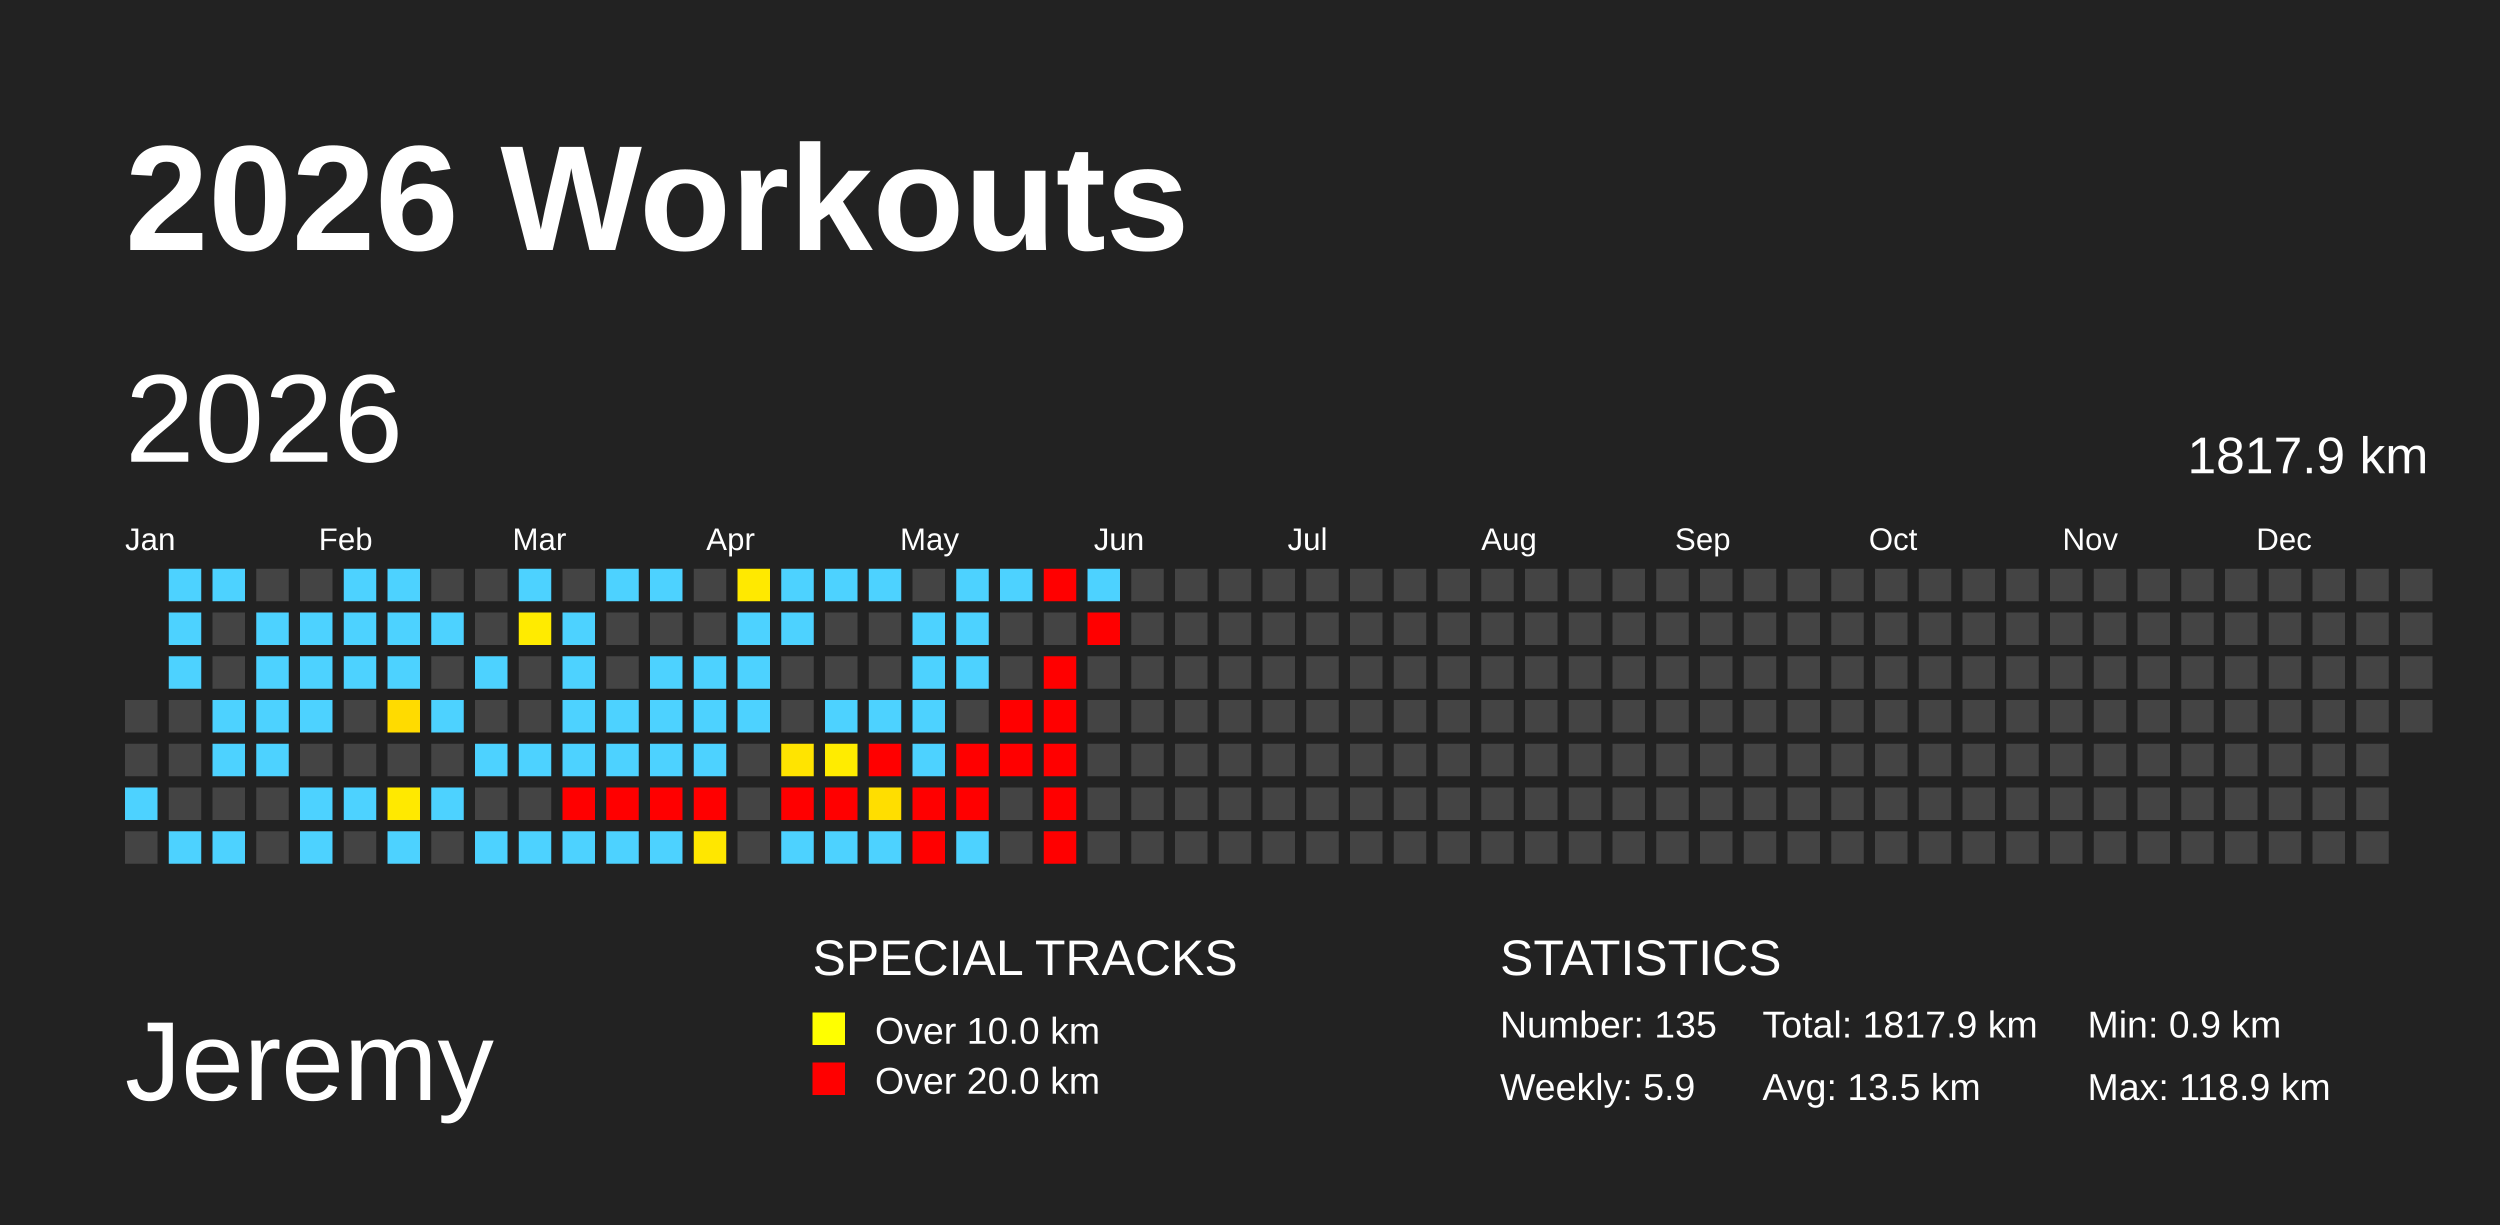
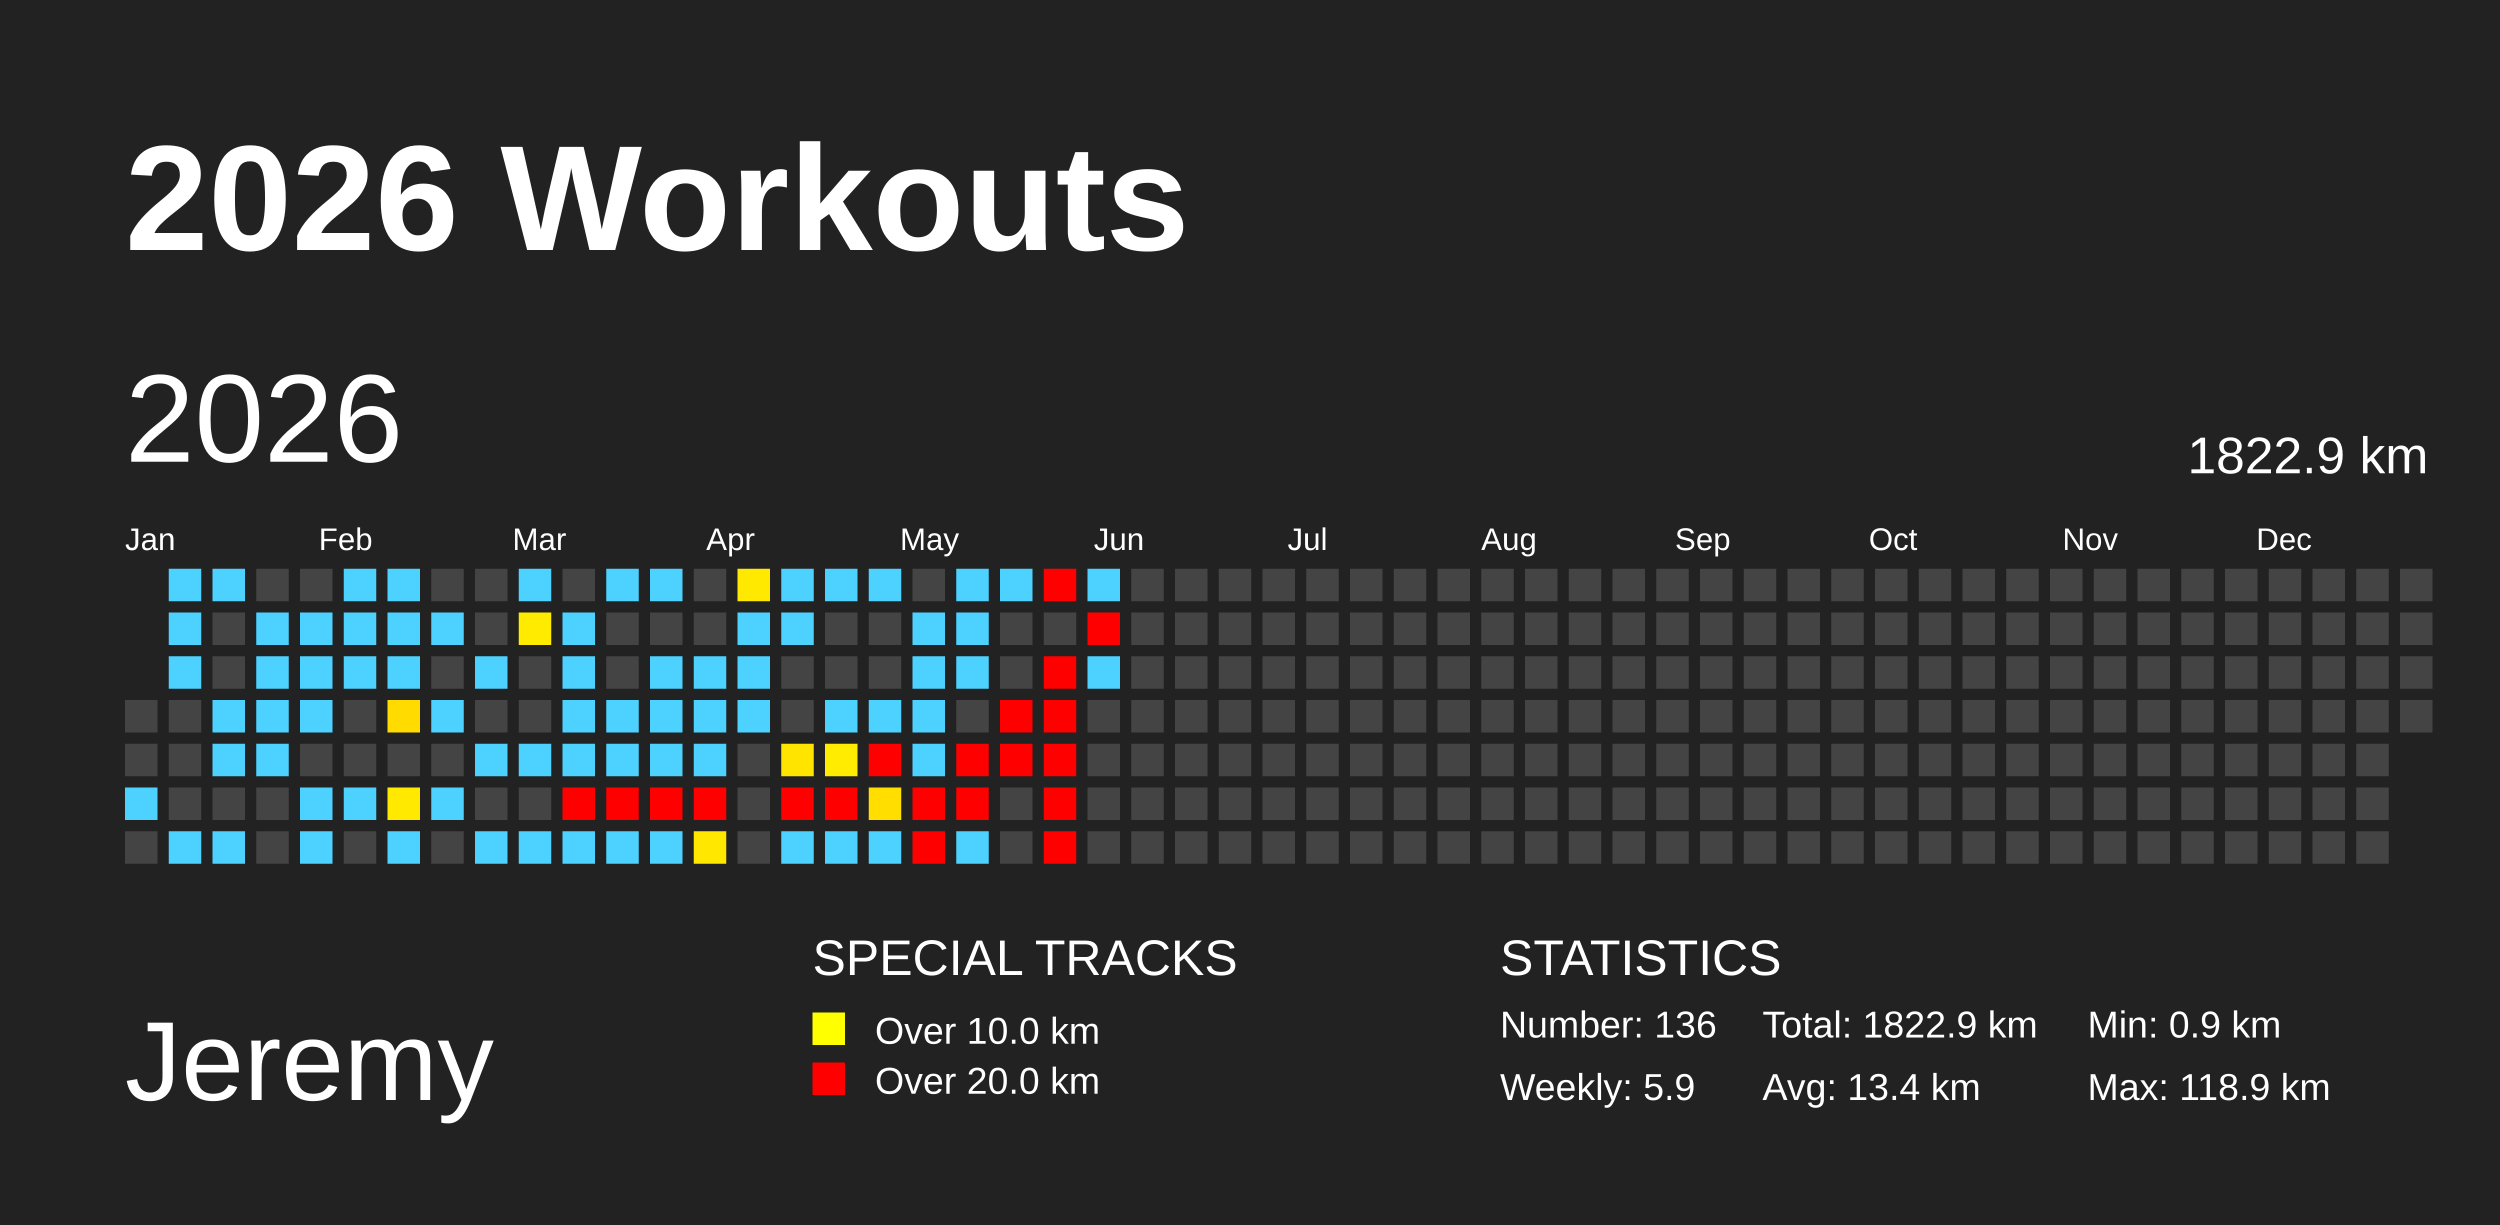
<svg xmlns="http://www.w3.org/2000/svg" baseProfile="full" height="98mm" version="1.1" viewBox="0,0,200,98" width="200mm">
  <defs />
  <rect fill="#222222" height="98" width="200" x="0" y="0" />
  <text fill="#FFFFFF" style="font-size:12px; font-family:Arial; font-weight:bold;" x="10" y="20">2026 Workouts</text>
  <text fill="#FFFFFF" style="font-size:9px; font-family:Arial" x="10" y="88">Jeremy</text>
  <text fill="#FFFFFF" style="font-size:4px; font-family:Arial" x="65" y="78">SPECIAL TRACKS</text>
  <rect fill="yellow" height="2.6" width="2.6" x="65" y="81" />
  <text fill="#FFFFFF" style="font-size:3px; font-family:Arial" x="70" y="83.5">Over 10.0 km</text>
  <rect fill="red" height="2.6" width="2.6" x="65" y="85" />
  <text fill="#FFFFFF" style="font-size:3px; font-family:Arial" x="70" y="87.5">Over 20.0 km</text>
  <text fill="#FFFFFF" style="font-size:4px; font-family:Arial" x="120" y="78">STATISTICS</text>
-   <text fill="#FFFFFF" style="font-size:3px; font-family:Arial" x="120" y="83">Number: 135</text>
+   <text fill="#FFFFFF" style="font-size:3px; font-family:Arial" x="120" y="83">Number: 136</text>
  <text fill="#FFFFFF" style="font-size:3px; font-family:Arial" x="120" y="88">Weekly: 5.9</text>
-   <text fill="#FFFFFF" style="font-size:3px; font-family:Arial" x="141" y="83">Total: 1817.9 km</text>
-   <text fill="#FFFFFF" style="font-size:3px; font-family:Arial" x="141" y="88">Avg: 13.5 km</text>
+   <text fill="#FFFFFF" style="font-size:3px; font-family:Arial" x="141" y="83">Total: 1822.9 km</text>
+   <text fill="#FFFFFF" style="font-size:3px; font-family:Arial" x="141" y="88">Avg: 13.4 km</text>
  <text fill="#FFFFFF" style="font-size:3px; font-family:Arial" x="167" y="83">Min: 0.9 km</text>
  <text fill="#FFFFFF" style="font-size:3px; font-family:Arial" x="167" y="88">Max: 118.9 km</text>
  <text dominant-baseline="hanging" fill="#FFFFFF" style="font-size:10.0px; font-family:Arial;" x="10" y="30">2026</text>
-   <text dominant-baseline="hanging" fill="#FFFFFF" style="font-size:4.125px; font-family:Arial;" x="175" y="35">1817.9 km</text>
+   <text dominant-baseline="hanging" fill="#FFFFFF" style="font-size:4.125px; font-family:Arial;" x="175" y="35">1822.9 km</text>
  <text fill="#FFFFFF" style="font-size:2.5px; font-family:Arial" x="10.0" y="44">Jan</text>
  <text fill="#FFFFFF" style="font-size:2.5px; font-family:Arial" x="25.5" y="44">Feb</text>
  <text fill="#FFFFFF" style="font-size:2.5px; font-family:Arial" x="41.0" y="44">Mar</text>
  <text fill="#FFFFFF" style="font-size:2.5px; font-family:Arial" x="56.5" y="44">Apr</text>
  <text fill="#FFFFFF" style="font-size:2.5px; font-family:Arial" x="72.0" y="44">May</text>
  <text fill="#FFFFFF" style="font-size:2.5px; font-family:Arial" x="87.5" y="44">Jun</text>
  <text fill="#FFFFFF" style="font-size:2.5px; font-family:Arial" x="103.0" y="44">Jul</text>
  <text fill="#FFFFFF" style="font-size:2.5px; font-family:Arial" x="118.5" y="44">Aug</text>
  <text fill="#FFFFFF" style="font-size:2.5px; font-family:Arial" x="134.0" y="44">Sep</text>
  <text fill="#FFFFFF" style="font-size:2.5px; font-family:Arial" x="149.5" y="44">Oct</text>
  <text fill="#FFFFFF" style="font-size:2.5px; font-family:Arial" x="165.0" y="44">Nov</text>
  <text fill="#FFFFFF" style="font-size:2.5px; font-family:Arial" x="180.5" y="44">Dec</text>
  <rect fill="#444444" height="2.6" width="2.6" x="10.0" y="56.0" />
  <rect fill="#444444" height="2.6" width="2.6" x="10.0" y="59.5" />
  <rect fill="#4dd2ff" height="2.6" width="2.6" x="10.0" y="63.0" />
  <rect fill="#444444" height="2.6" width="2.6" x="10.0" y="66.5" />
  <rect fill="#4dd2ff" height="2.6" width="2.6" x="13.5" y="45.5" />
  <rect fill="#4dd2ff" height="2.6" width="2.6" x="13.5" y="49.0" />
  <rect fill="#4dd2ff" height="2.6" width="2.6" x="13.5" y="52.5" />
  <rect fill="#444444" height="2.6" width="2.6" x="13.5" y="56.0" />
  <rect fill="#444444" height="2.6" width="2.6" x="13.5" y="59.5" />
  <rect fill="#444444" height="2.6" width="2.6" x="13.5" y="63.0" />
  <rect fill="#4dd2ff" height="2.6" width="2.6" x="13.5" y="66.5" />
  <rect fill="#4dd2ff" height="2.6" width="2.6" x="17.0" y="45.5" />
  <rect fill="#444444" height="2.6" width="2.6" x="17.0" y="49.0" />
  <rect fill="#444444" height="2.6" width="2.6" x="17.0" y="52.5" />
  <rect fill="#4dd2ff" height="2.6" width="2.6" x="17.0" y="56.0" />
  <rect fill="#4dd2ff" height="2.6" width="2.6" x="17.0" y="59.5" />
  <rect fill="#444444" height="2.6" width="2.6" x="17.0" y="63.0" />
  <rect fill="#4dd2ff" height="2.6" width="2.6" x="17.0" y="66.5" />
  <rect fill="#444444" height="2.6" width="2.6" x="20.5" y="45.5" />
  <rect fill="#4dd2ff" height="2.6" width="2.6" x="20.5" y="49.0" />
  <rect fill="#4dd2ff" height="2.6" width="2.6" x="20.5" y="52.5" />
  <rect fill="#4dd2ff" height="2.6" width="2.6" x="20.5" y="56.0" />
  <rect fill="#4dd2ff" height="2.6" width="2.6" x="20.5" y="59.5" />
  <rect fill="#444444" height="2.6" width="2.6" x="20.5" y="63.0" />
  <rect fill="#444444" height="2.6" width="2.6" x="20.5" y="66.5" />
  <rect fill="#444444" height="2.6" width="2.6" x="24.0" y="45.5" />
  <rect fill="#4dd2ff" height="2.6" width="2.6" x="24.0" y="49.0" />
  <rect fill="#4dd2ff" height="2.6" width="2.6" x="24.0" y="52.5" />
  <rect fill="#4dd2ff" height="2.6" width="2.6" x="24.0" y="56.0" />
  <rect fill="#444444" height="2.6" width="2.6" x="24.0" y="59.5" />
  <rect fill="#4dd2ff" height="2.6" width="2.6" x="24.0" y="63.0" />
  <rect fill="#4dd2ff" height="2.6" width="2.6" x="24.0" y="66.5" />
  <rect fill="#4dd2ff" height="2.6" width="2.6" x="27.5" y="45.5" />
  <rect fill="#4dd2ff" height="2.6" width="2.6" x="27.5" y="49.0" />
  <rect fill="#4dd2ff" height="2.6" width="2.6" x="27.5" y="52.5" />
  <rect fill="#444444" height="2.6" width="2.6" x="27.5" y="56.0" />
  <rect fill="#444444" height="2.6" width="2.6" x="27.5" y="59.5" />
  <rect fill="#4dd2ff" height="2.6" width="2.6" x="27.5" y="63.0" />
  <rect fill="#444444" height="2.6" width="2.6" x="27.5" y="66.5" />
  <rect fill="#4dd2ff" height="2.6" width="2.6" x="31.0" y="45.5" />
  <rect fill="#4dd2ff" height="2.6" width="2.6" x="31.0" y="49.0" />
  <rect fill="#4dd2ff" height="2.6" width="2.6" x="31.0" y="52.5" />
  <rect fill="#ffdb00" height="2.6" width="2.6" x="31.0" y="56.0" />
  <rect fill="#444444" height="2.6" width="2.6" x="31.0" y="59.5" />
  <rect fill="#ffe900" height="2.6" width="2.6" x="31.0" y="63.0" />
  <rect fill="#4dd2ff" height="2.6" width="2.6" x="31.0" y="66.5" />
  <rect fill="#444444" height="2.6" width="2.6" x="34.5" y="45.5" />
  <rect fill="#4dd2ff" height="2.6" width="2.6" x="34.5" y="49.0" />
  <rect fill="#444444" height="2.6" width="2.6" x="34.5" y="52.5" />
  <rect fill="#4dd2ff" height="2.6" width="2.6" x="34.5" y="56.0" />
  <rect fill="#444444" height="2.6" width="2.6" x="34.5" y="59.5" />
  <rect fill="#4dd2ff" height="2.6" width="2.6" x="34.5" y="63.0" />
  <rect fill="#444444" height="2.6" width="2.6" x="34.5" y="66.5" />
  <rect fill="#444444" height="2.6" width="2.6" x="38.0" y="45.5" />
  <rect fill="#444444" height="2.6" width="2.6" x="38.0" y="49.0" />
  <rect fill="#4dd2ff" height="2.6" width="2.6" x="38.0" y="52.5" />
  <rect fill="#444444" height="2.6" width="2.6" x="38.0" y="56.0" />
  <rect fill="#4dd2ff" height="2.6" width="2.6" x="38.0" y="59.5" />
  <rect fill="#444444" height="2.6" width="2.6" x="38.0" y="63.0" />
  <rect fill="#4dd2ff" height="2.6" width="2.6" x="38.0" y="66.5" />
  <rect fill="#4dd2ff" height="2.6" width="2.6" x="41.5" y="45.5" />
  <rect fill="#ffeb00" height="2.6" width="2.6" x="41.5" y="49.0" />
  <rect fill="#444444" height="2.6" width="2.6" x="41.5" y="52.5" />
  <rect fill="#444444" height="2.6" width="2.6" x="41.5" y="56.0" />
  <rect fill="#4dd2ff" height="2.6" width="2.6" x="41.5" y="59.5" />
  <rect fill="#444444" height="2.6" width="2.6" x="41.5" y="63.0" />
  <rect fill="#4dd2ff" height="2.6" width="2.6" x="41.5" y="66.5" />
  <rect fill="#444444" height="2.6" width="2.6" x="45.0" y="45.5" />
  <rect fill="#4dd2ff" height="2.6" width="2.6" x="45.0" y="49.0" />
  <rect fill="#4dd2ff" height="2.6" width="2.6" x="45.0" y="52.5" />
  <rect fill="#4dd2ff" height="2.6" width="2.6" x="45.0" y="56.0" />
  <rect fill="#4dd2ff" height="2.6" width="2.6" x="45.0" y="59.5" />
  <rect fill="red" height="2.6" width="2.6" x="45.0" y="63.0" />
  <rect fill="#4dd2ff" height="2.6" width="2.6" x="45.0" y="66.5" />
  <rect fill="#4dd2ff" height="2.6" width="2.6" x="48.5" y="45.5" />
  <rect fill="#444444" height="2.6" width="2.6" x="48.5" y="49.0" />
  <rect fill="#444444" height="2.6" width="2.6" x="48.5" y="52.5" />
  <rect fill="#4dd2ff" height="2.6" width="2.6" x="48.5" y="56.0" />
  <rect fill="#4dd2ff" height="2.6" width="2.6" x="48.5" y="59.5" />
  <rect fill="red" height="2.6" width="2.6" x="48.5" y="63.0" />
  <rect fill="#4dd2ff" height="2.6" width="2.6" x="48.5" y="66.5" />
  <rect fill="#4dd2ff" height="2.6" width="2.6" x="52.0" y="45.5" />
  <rect fill="#444444" height="2.6" width="2.6" x="52.0" y="49.0" />
  <rect fill="#4dd2ff" height="2.6" width="2.6" x="52.0" y="52.5" />
  <rect fill="#4dd2ff" height="2.6" width="2.6" x="52.0" y="56.0" />
  <rect fill="#4dd2ff" height="2.6" width="2.6" x="52.0" y="59.5" />
  <rect fill="red" height="2.6" width="2.6" x="52.0" y="63.0" />
  <rect fill="#4dd2ff" height="2.6" width="2.6" x="52.0" y="66.5" />
  <rect fill="#444444" height="2.6" width="2.6" x="55.5" y="45.5" />
  <rect fill="#444444" height="2.6" width="2.6" x="55.5" y="49.0" />
  <rect fill="#4dd2ff" height="2.6" width="2.6" x="55.5" y="52.5" />
  <rect fill="#4dd2ff" height="2.6" width="2.6" x="55.5" y="56.0" />
  <rect fill="#4dd2ff" height="2.6" width="2.6" x="55.5" y="59.5" />
  <rect fill="red" height="2.6" width="2.6" x="55.5" y="63.0" />
  <rect fill="#ffe700" height="2.6" width="2.6" x="55.5" y="66.5" />
  <rect fill="#ffe900" height="2.6" width="2.6" x="59.0" y="45.5" />
  <rect fill="#4dd2ff" height="2.6" width="2.6" x="59.0" y="49.0" />
  <rect fill="#4dd2ff" height="2.6" width="2.6" x="59.0" y="52.5" />
  <rect fill="#4dd2ff" height="2.6" width="2.6" x="59.0" y="56.0" />
  <rect fill="#444444" height="2.6" width="2.6" x="59.0" y="59.5" />
  <rect fill="#444444" height="2.6" width="2.6" x="59.0" y="63.0" />
  <rect fill="#444444" height="2.6" width="2.6" x="59.0" y="66.5" />
  <rect fill="#4dd2ff" height="2.6" width="2.6" x="62.5" y="45.5" />
  <rect fill="#4dd2ff" height="2.6" width="2.6" x="62.5" y="49.0" />
  <rect fill="#444444" height="2.6" width="2.6" x="62.5" y="52.5" />
  <rect fill="#444444" height="2.6" width="2.6" x="62.5" y="56.0" />
  <rect fill="#ffe400" height="2.6" width="2.6" x="62.5" y="59.5" />
  <rect fill="red" height="2.6" width="2.6" x="62.5" y="63.0" />
  <rect fill="#4dd2ff" height="2.6" width="2.6" x="62.5" y="66.5" />
  <rect fill="#4dd2ff" height="2.6" width="2.6" x="66.0" y="45.5" />
  <rect fill="#444444" height="2.6" width="2.6" x="66.0" y="49.0" />
  <rect fill="#444444" height="2.6" width="2.6" x="66.0" y="52.5" />
  <rect fill="#4dd2ff" height="2.6" width="2.6" x="66.0" y="56.0" />
  <rect fill="#ffec00" height="2.6" width="2.6" x="66.0" y="59.5" />
  <rect fill="red" height="2.6" width="2.6" x="66.0" y="63.0" />
  <rect fill="#4dd2ff" height="2.6" width="2.6" x="66.0" y="66.5" />
  <rect fill="#4dd2ff" height="2.6" width="2.6" x="69.5" y="45.5" />
  <rect fill="#444444" height="2.6" width="2.6" x="69.5" y="49.0" />
  <rect fill="#444444" height="2.6" width="2.6" x="69.5" y="52.5" />
  <rect fill="#4dd2ff" height="2.6" width="2.6" x="69.5" y="56.0" />
  <rect fill="red" height="2.6" width="2.6" x="69.5" y="59.5" />
  <rect fill="#ffde00" height="2.6" width="2.6" x="69.5" y="63.0" />
  <rect fill="#4dd2ff" height="2.6" width="2.6" x="69.5" y="66.5" />
  <rect fill="#444444" height="2.6" width="2.6" x="73.0" y="45.5" />
  <rect fill="#4dd2ff" height="2.6" width="2.6" x="73.0" y="49.0" />
  <rect fill="#4dd2ff" height="2.6" width="2.6" x="73.0" y="52.5" />
  <rect fill="#4dd2ff" height="2.6" width="2.6" x="73.0" y="56.0" />
  <rect fill="#4dd2ff" height="2.6" width="2.6" x="73.0" y="59.5" />
  <rect fill="red" height="2.6" width="2.6" x="73.0" y="63.0" />
  <rect fill="red" height="2.6" width="2.6" x="73.0" y="66.5" />
  <rect fill="#4dd2ff" height="2.6" width="2.6" x="76.5" y="45.5" />
  <rect fill="#4dd2ff" height="2.6" width="2.6" x="76.5" y="49.0" />
  <rect fill="#4dd2ff" height="2.6" width="2.6" x="76.5" y="52.5" />
  <rect fill="#444444" height="2.6" width="2.6" x="76.5" y="56.0" />
  <rect fill="red" height="2.6" width="2.6" x="76.5" y="59.5" />
  <rect fill="red" height="2.6" width="2.6" x="76.5" y="63.0" />
  <rect fill="#4dd2ff" height="2.6" width="2.6" x="76.5" y="66.5" />
  <rect fill="#4dd2ff" height="2.6" width="2.6" x="80.0" y="45.5" />
  <rect fill="#444444" height="2.6" width="2.6" x="80.0" y="49.0" />
  <rect fill="#444444" height="2.6" width="2.6" x="80.0" y="52.5" />
  <rect fill="red" height="2.6" width="2.6" x="80.0" y="56.0" />
  <rect fill="red" height="2.6" width="2.6" x="80.0" y="59.5" />
  <rect fill="#444444" height="2.6" width="2.6" x="80.0" y="63.0" />
  <rect fill="#444444" height="2.6" width="2.6" x="80.0" y="66.5" />
  <rect fill="red" height="2.6" width="2.6" x="83.5" y="45.5" />
  <rect fill="#444444" height="2.6" width="2.6" x="83.5" y="49.0" />
  <rect fill="red" height="2.6" width="2.6" x="83.5" y="52.5" />
  <rect fill="red" height="2.6" width="2.6" x="83.5" y="56.0" />
  <rect fill="red" height="2.6" width="2.6" x="83.5" y="59.5" />
  <rect fill="red" height="2.6" width="2.6" x="83.5" y="63.0" />
  <rect fill="red" height="2.6" width="2.6" x="83.5" y="66.5" />
  <rect fill="#4dd2ff" height="2.6" width="2.6" x="87.0" y="45.5" />
  <rect fill="red" height="2.6" width="2.6" x="87.0" y="49.0" />
-   <rect fill="#444444" height="2.6" width="2.6" x="87.0" y="52.5" />
+   <rect fill="#4dd2ff" height="2.6" width="2.6" x="87.0" y="52.5" />
  <rect fill="#444444" height="2.6" width="2.6" x="87.0" y="56.0" />
  <rect fill="#444444" height="2.6" width="2.6" x="87.0" y="59.5" />
  <rect fill="#444444" height="2.6" width="2.6" x="87.0" y="63.0" />
  <rect fill="#444444" height="2.6" width="2.6" x="87.0" y="66.5" />
  <rect fill="#444444" height="2.6" width="2.6" x="90.5" y="45.5" />
  <rect fill="#444444" height="2.6" width="2.6" x="90.5" y="49.0" />
  <rect fill="#444444" height="2.6" width="2.6" x="90.5" y="52.5" />
  <rect fill="#444444" height="2.6" width="2.6" x="90.5" y="56.0" />
  <rect fill="#444444" height="2.6" width="2.6" x="90.5" y="59.5" />
  <rect fill="#444444" height="2.6" width="2.6" x="90.5" y="63.0" />
  <rect fill="#444444" height="2.6" width="2.6" x="90.5" y="66.5" />
  <rect fill="#444444" height="2.6" width="2.6" x="94.0" y="45.5" />
  <rect fill="#444444" height="2.6" width="2.6" x="94.0" y="49.0" />
  <rect fill="#444444" height="2.6" width="2.6" x="94.0" y="52.5" />
  <rect fill="#444444" height="2.6" width="2.6" x="94.0" y="56.0" />
  <rect fill="#444444" height="2.6" width="2.6" x="94.0" y="59.5" />
  <rect fill="#444444" height="2.6" width="2.6" x="94.0" y="63.0" />
  <rect fill="#444444" height="2.6" width="2.6" x="94.0" y="66.5" />
  <rect fill="#444444" height="2.6" width="2.6" x="97.5" y="45.5" />
  <rect fill="#444444" height="2.6" width="2.6" x="97.5" y="49.0" />
  <rect fill="#444444" height="2.6" width="2.6" x="97.5" y="52.5" />
  <rect fill="#444444" height="2.6" width="2.6" x="97.5" y="56.0" />
  <rect fill="#444444" height="2.6" width="2.6" x="97.5" y="59.5" />
  <rect fill="#444444" height="2.6" width="2.6" x="97.5" y="63.0" />
  <rect fill="#444444" height="2.6" width="2.6" x="97.5" y="66.5" />
  <rect fill="#444444" height="2.6" width="2.6" x="101.0" y="45.5" />
  <rect fill="#444444" height="2.6" width="2.6" x="101.0" y="49.0" />
  <rect fill="#444444" height="2.6" width="2.6" x="101.0" y="52.5" />
  <rect fill="#444444" height="2.6" width="2.6" x="101.0" y="56.0" />
  <rect fill="#444444" height="2.6" width="2.6" x="101.0" y="59.5" />
  <rect fill="#444444" height="2.6" width="2.6" x="101.0" y="63.0" />
  <rect fill="#444444" height="2.6" width="2.6" x="101.0" y="66.5" />
  <rect fill="#444444" height="2.6" width="2.6" x="104.5" y="45.5" />
  <rect fill="#444444" height="2.6" width="2.6" x="104.5" y="49.0" />
  <rect fill="#444444" height="2.6" width="2.6" x="104.5" y="52.5" />
  <rect fill="#444444" height="2.6" width="2.6" x="104.5" y="56.0" />
  <rect fill="#444444" height="2.6" width="2.6" x="104.5" y="59.5" />
  <rect fill="#444444" height="2.6" width="2.6" x="104.5" y="63.0" />
  <rect fill="#444444" height="2.6" width="2.6" x="104.5" y="66.5" />
  <rect fill="#444444" height="2.6" width="2.6" x="108.0" y="45.5" />
  <rect fill="#444444" height="2.6" width="2.6" x="108.0" y="49.0" />
  <rect fill="#444444" height="2.6" width="2.6" x="108.0" y="52.5" />
  <rect fill="#444444" height="2.6" width="2.6" x="108.0" y="56.0" />
  <rect fill="#444444" height="2.6" width="2.6" x="108.0" y="59.5" />
  <rect fill="#444444" height="2.6" width="2.6" x="108.0" y="63.0" />
  <rect fill="#444444" height="2.6" width="2.6" x="108.0" y="66.5" />
  <rect fill="#444444" height="2.6" width="2.6" x="111.5" y="45.5" />
  <rect fill="#444444" height="2.6" width="2.6" x="111.5" y="49.0" />
  <rect fill="#444444" height="2.6" width="2.6" x="111.5" y="52.5" />
  <rect fill="#444444" height="2.6" width="2.6" x="111.5" y="56.0" />
  <rect fill="#444444" height="2.6" width="2.6" x="111.5" y="59.5" />
  <rect fill="#444444" height="2.6" width="2.6" x="111.5" y="63.0" />
  <rect fill="#444444" height="2.6" width="2.6" x="111.5" y="66.5" />
  <rect fill="#444444" height="2.6" width="2.6" x="115.0" y="45.5" />
  <rect fill="#444444" height="2.6" width="2.6" x="115.0" y="49.0" />
  <rect fill="#444444" height="2.6" width="2.6" x="115.0" y="52.5" />
  <rect fill="#444444" height="2.6" width="2.6" x="115.0" y="56.0" />
  <rect fill="#444444" height="2.6" width="2.6" x="115.0" y="59.5" />
  <rect fill="#444444" height="2.6" width="2.6" x="115.0" y="63.0" />
  <rect fill="#444444" height="2.6" width="2.6" x="115.0" y="66.5" />
  <rect fill="#444444" height="2.6" width="2.6" x="118.5" y="45.5" />
  <rect fill="#444444" height="2.6" width="2.6" x="118.5" y="49.0" />
  <rect fill="#444444" height="2.6" width="2.6" x="118.5" y="52.5" />
  <rect fill="#444444" height="2.6" width="2.6" x="118.5" y="56.0" />
  <rect fill="#444444" height="2.6" width="2.6" x="118.5" y="59.5" />
  <rect fill="#444444" height="2.6" width="2.6" x="118.5" y="63.0" />
  <rect fill="#444444" height="2.6" width="2.6" x="118.5" y="66.5" />
  <rect fill="#444444" height="2.6" width="2.6" x="122.0" y="45.5" />
  <rect fill="#444444" height="2.6" width="2.6" x="122.0" y="49.0" />
  <rect fill="#444444" height="2.6" width="2.6" x="122.0" y="52.5" />
  <rect fill="#444444" height="2.6" width="2.6" x="122.0" y="56.0" />
  <rect fill="#444444" height="2.6" width="2.6" x="122.0" y="59.5" />
  <rect fill="#444444" height="2.6" width="2.6" x="122.0" y="63.0" />
  <rect fill="#444444" height="2.6" width="2.6" x="122.0" y="66.5" />
  <rect fill="#444444" height="2.6" width="2.6" x="125.5" y="45.5" />
  <rect fill="#444444" height="2.6" width="2.6" x="125.5" y="49.0" />
  <rect fill="#444444" height="2.6" width="2.6" x="125.5" y="52.5" />
  <rect fill="#444444" height="2.6" width="2.6" x="125.5" y="56.0" />
  <rect fill="#444444" height="2.6" width="2.6" x="125.5" y="59.5" />
  <rect fill="#444444" height="2.6" width="2.6" x="125.5" y="63.0" />
  <rect fill="#444444" height="2.6" width="2.6" x="125.5" y="66.5" />
  <rect fill="#444444" height="2.6" width="2.6" x="129.0" y="45.5" />
  <rect fill="#444444" height="2.6" width="2.6" x="129.0" y="49.0" />
  <rect fill="#444444" height="2.6" width="2.6" x="129.0" y="52.5" />
  <rect fill="#444444" height="2.6" width="2.6" x="129.0" y="56.0" />
  <rect fill="#444444" height="2.6" width="2.6" x="129.0" y="59.5" />
  <rect fill="#444444" height="2.6" width="2.6" x="129.0" y="63.0" />
  <rect fill="#444444" height="2.6" width="2.6" x="129.0" y="66.5" />
  <rect fill="#444444" height="2.6" width="2.6" x="132.5" y="45.5" />
  <rect fill="#444444" height="2.6" width="2.6" x="132.5" y="49.0" />
  <rect fill="#444444" height="2.6" width="2.6" x="132.5" y="52.5" />
  <rect fill="#444444" height="2.6" width="2.6" x="132.5" y="56.0" />
  <rect fill="#444444" height="2.6" width="2.6" x="132.5" y="59.5" />
  <rect fill="#444444" height="2.6" width="2.6" x="132.5" y="63.0" />
  <rect fill="#444444" height="2.6" width="2.6" x="132.5" y="66.5" />
  <rect fill="#444444" height="2.6" width="2.6" x="136.0" y="45.5" />
  <rect fill="#444444" height="2.6" width="2.6" x="136.0" y="49.0" />
  <rect fill="#444444" height="2.6" width="2.6" x="136.0" y="52.5" />
  <rect fill="#444444" height="2.6" width="2.6" x="136.0" y="56.0" />
  <rect fill="#444444" height="2.6" width="2.6" x="136.0" y="59.5" />
  <rect fill="#444444" height="2.6" width="2.6" x="136.0" y="63.0" />
  <rect fill="#444444" height="2.6" width="2.6" x="136.0" y="66.5" />
  <rect fill="#444444" height="2.6" width="2.6" x="139.5" y="45.5" />
  <rect fill="#444444" height="2.6" width="2.6" x="139.5" y="49.0" />
  <rect fill="#444444" height="2.6" width="2.6" x="139.5" y="52.5" />
  <rect fill="#444444" height="2.6" width="2.6" x="139.5" y="56.0" />
  <rect fill="#444444" height="2.6" width="2.6" x="139.5" y="59.5" />
  <rect fill="#444444" height="2.6" width="2.6" x="139.5" y="63.0" />
  <rect fill="#444444" height="2.6" width="2.6" x="139.5" y="66.5" />
  <rect fill="#444444" height="2.6" width="2.6" x="143.0" y="45.5" />
  <rect fill="#444444" height="2.6" width="2.6" x="143.0" y="49.0" />
  <rect fill="#444444" height="2.6" width="2.6" x="143.0" y="52.5" />
  <rect fill="#444444" height="2.6" width="2.6" x="143.0" y="56.0" />
  <rect fill="#444444" height="2.6" width="2.6" x="143.0" y="59.5" />
  <rect fill="#444444" height="2.6" width="2.6" x="143.0" y="63.0" />
  <rect fill="#444444" height="2.6" width="2.6" x="143.0" y="66.5" />
  <rect fill="#444444" height="2.6" width="2.6" x="146.5" y="45.5" />
  <rect fill="#444444" height="2.6" width="2.6" x="146.5" y="49.0" />
  <rect fill="#444444" height="2.6" width="2.6" x="146.5" y="52.5" />
  <rect fill="#444444" height="2.6" width="2.6" x="146.5" y="56.0" />
  <rect fill="#444444" height="2.6" width="2.6" x="146.5" y="59.5" />
  <rect fill="#444444" height="2.6" width="2.6" x="146.5" y="63.0" />
  <rect fill="#444444" height="2.6" width="2.6" x="146.5" y="66.5" />
  <rect fill="#444444" height="2.6" width="2.6" x="150.0" y="45.5" />
  <rect fill="#444444" height="2.6" width="2.6" x="150.0" y="49.0" />
  <rect fill="#444444" height="2.6" width="2.6" x="150.0" y="52.5" />
  <rect fill="#444444" height="2.6" width="2.6" x="150.0" y="56.0" />
  <rect fill="#444444" height="2.6" width="2.6" x="150.0" y="59.5" />
  <rect fill="#444444" height="2.6" width="2.6" x="150.0" y="63.0" />
  <rect fill="#444444" height="2.6" width="2.6" x="150.0" y="66.5" />
  <rect fill="#444444" height="2.6" width="2.6" x="153.5" y="45.5" />
  <rect fill="#444444" height="2.6" width="2.6" x="153.5" y="49.0" />
  <rect fill="#444444" height="2.6" width="2.6" x="153.5" y="52.5" />
  <rect fill="#444444" height="2.6" width="2.6" x="153.5" y="56.0" />
  <rect fill="#444444" height="2.6" width="2.6" x="153.5" y="59.5" />
  <rect fill="#444444" height="2.6" width="2.6" x="153.5" y="63.0" />
  <rect fill="#444444" height="2.6" width="2.6" x="153.5" y="66.5" />
  <rect fill="#444444" height="2.6" width="2.6" x="157.0" y="45.5" />
  <rect fill="#444444" height="2.6" width="2.6" x="157.0" y="49.0" />
  <rect fill="#444444" height="2.6" width="2.6" x="157.0" y="52.5" />
  <rect fill="#444444" height="2.6" width="2.6" x="157.0" y="56.0" />
  <rect fill="#444444" height="2.6" width="2.6" x="157.0" y="59.5" />
  <rect fill="#444444" height="2.6" width="2.6" x="157.0" y="63.0" />
  <rect fill="#444444" height="2.6" width="2.6" x="157.0" y="66.5" />
  <rect fill="#444444" height="2.6" width="2.6" x="160.5" y="45.5" />
  <rect fill="#444444" height="2.6" width="2.6" x="160.5" y="49.0" />
  <rect fill="#444444" height="2.6" width="2.6" x="160.5" y="52.5" />
  <rect fill="#444444" height="2.6" width="2.6" x="160.5" y="56.0" />
  <rect fill="#444444" height="2.6" width="2.6" x="160.5" y="59.5" />
  <rect fill="#444444" height="2.6" width="2.6" x="160.5" y="63.0" />
  <rect fill="#444444" height="2.6" width="2.6" x="160.5" y="66.5" />
  <rect fill="#444444" height="2.6" width="2.6" x="164.0" y="45.5" />
  <rect fill="#444444" height="2.6" width="2.6" x="164.0" y="49.0" />
  <rect fill="#444444" height="2.6" width="2.6" x="164.0" y="52.5" />
  <rect fill="#444444" height="2.6" width="2.6" x="164.0" y="56.0" />
  <rect fill="#444444" height="2.6" width="2.6" x="164.0" y="59.5" />
  <rect fill="#444444" height="2.6" width="2.6" x="164.0" y="63.0" />
  <rect fill="#444444" height="2.6" width="2.6" x="164.0" y="66.5" />
  <rect fill="#444444" height="2.6" width="2.6" x="167.5" y="45.5" />
  <rect fill="#444444" height="2.6" width="2.6" x="167.5" y="49.0" />
  <rect fill="#444444" height="2.6" width="2.6" x="167.5" y="52.5" />
  <rect fill="#444444" height="2.6" width="2.6" x="167.5" y="56.0" />
  <rect fill="#444444" height="2.6" width="2.6" x="167.5" y="59.5" />
  <rect fill="#444444" height="2.6" width="2.6" x="167.5" y="63.0" />
  <rect fill="#444444" height="2.6" width="2.6" x="167.5" y="66.5" />
  <rect fill="#444444" height="2.6" width="2.6" x="171.0" y="45.5" />
  <rect fill="#444444" height="2.6" width="2.6" x="171.0" y="49.0" />
  <rect fill="#444444" height="2.6" width="2.6" x="171.0" y="52.5" />
  <rect fill="#444444" height="2.6" width="2.6" x="171.0" y="56.0" />
  <rect fill="#444444" height="2.6" width="2.6" x="171.0" y="59.5" />
  <rect fill="#444444" height="2.6" width="2.6" x="171.0" y="63.0" />
  <rect fill="#444444" height="2.6" width="2.6" x="171.0" y="66.5" />
  <rect fill="#444444" height="2.6" width="2.6" x="174.5" y="45.5" />
  <rect fill="#444444" height="2.6" width="2.6" x="174.5" y="49.0" />
  <rect fill="#444444" height="2.6" width="2.6" x="174.5" y="52.5" />
  <rect fill="#444444" height="2.6" width="2.6" x="174.5" y="56.0" />
  <rect fill="#444444" height="2.6" width="2.6" x="174.5" y="59.5" />
  <rect fill="#444444" height="2.6" width="2.6" x="174.5" y="63.0" />
  <rect fill="#444444" height="2.6" width="2.6" x="174.5" y="66.5" />
  <rect fill="#444444" height="2.6" width="2.6" x="178.0" y="45.5" />
  <rect fill="#444444" height="2.6" width="2.6" x="178.0" y="49.0" />
  <rect fill="#444444" height="2.6" width="2.6" x="178.0" y="52.5" />
  <rect fill="#444444" height="2.6" width="2.6" x="178.0" y="56.0" />
  <rect fill="#444444" height="2.6" width="2.6" x="178.0" y="59.5" />
  <rect fill="#444444" height="2.6" width="2.6" x="178.0" y="63.0" />
  <rect fill="#444444" height="2.6" width="2.6" x="178.0" y="66.5" />
  <rect fill="#444444" height="2.6" width="2.6" x="181.5" y="45.5" />
  <rect fill="#444444" height="2.6" width="2.6" x="181.5" y="49.0" />
  <rect fill="#444444" height="2.6" width="2.6" x="181.5" y="52.5" />
  <rect fill="#444444" height="2.6" width="2.6" x="181.5" y="56.0" />
  <rect fill="#444444" height="2.6" width="2.6" x="181.5" y="59.5" />
  <rect fill="#444444" height="2.6" width="2.6" x="181.5" y="63.0" />
  <rect fill="#444444" height="2.6" width="2.6" x="181.5" y="66.5" />
  <rect fill="#444444" height="2.6" width="2.6" x="185.0" y="45.5" />
  <rect fill="#444444" height="2.6" width="2.6" x="185.0" y="49.0" />
  <rect fill="#444444" height="2.6" width="2.6" x="185.0" y="52.5" />
  <rect fill="#444444" height="2.6" width="2.6" x="185.0" y="56.0" />
  <rect fill="#444444" height="2.6" width="2.6" x="185.0" y="59.5" />
  <rect fill="#444444" height="2.6" width="2.6" x="185.0" y="63.0" />
  <rect fill="#444444" height="2.6" width="2.6" x="185.0" y="66.5" />
  <rect fill="#444444" height="2.6" width="2.6" x="188.5" y="45.5" />
  <rect fill="#444444" height="2.6" width="2.6" x="188.5" y="49.0" />
  <rect fill="#444444" height="2.6" width="2.6" x="188.5" y="52.5" />
  <rect fill="#444444" height="2.6" width="2.6" x="188.5" y="56.0" />
  <rect fill="#444444" height="2.6" width="2.6" x="188.5" y="59.5" />
  <rect fill="#444444" height="2.6" width="2.6" x="188.5" y="63.0" />
  <rect fill="#444444" height="2.6" width="2.6" x="188.5" y="66.5" />
  <rect fill="#444444" height="2.6" width="2.6" x="192.0" y="45.5" />
  <rect fill="#444444" height="2.6" width="2.6" x="192.0" y="49.0" />
  <rect fill="#444444" height="2.6" width="2.6" x="192.0" y="52.5" />
  <rect fill="#444444" height="2.6" width="2.6" x="192.0" y="56.0" />
</svg>
